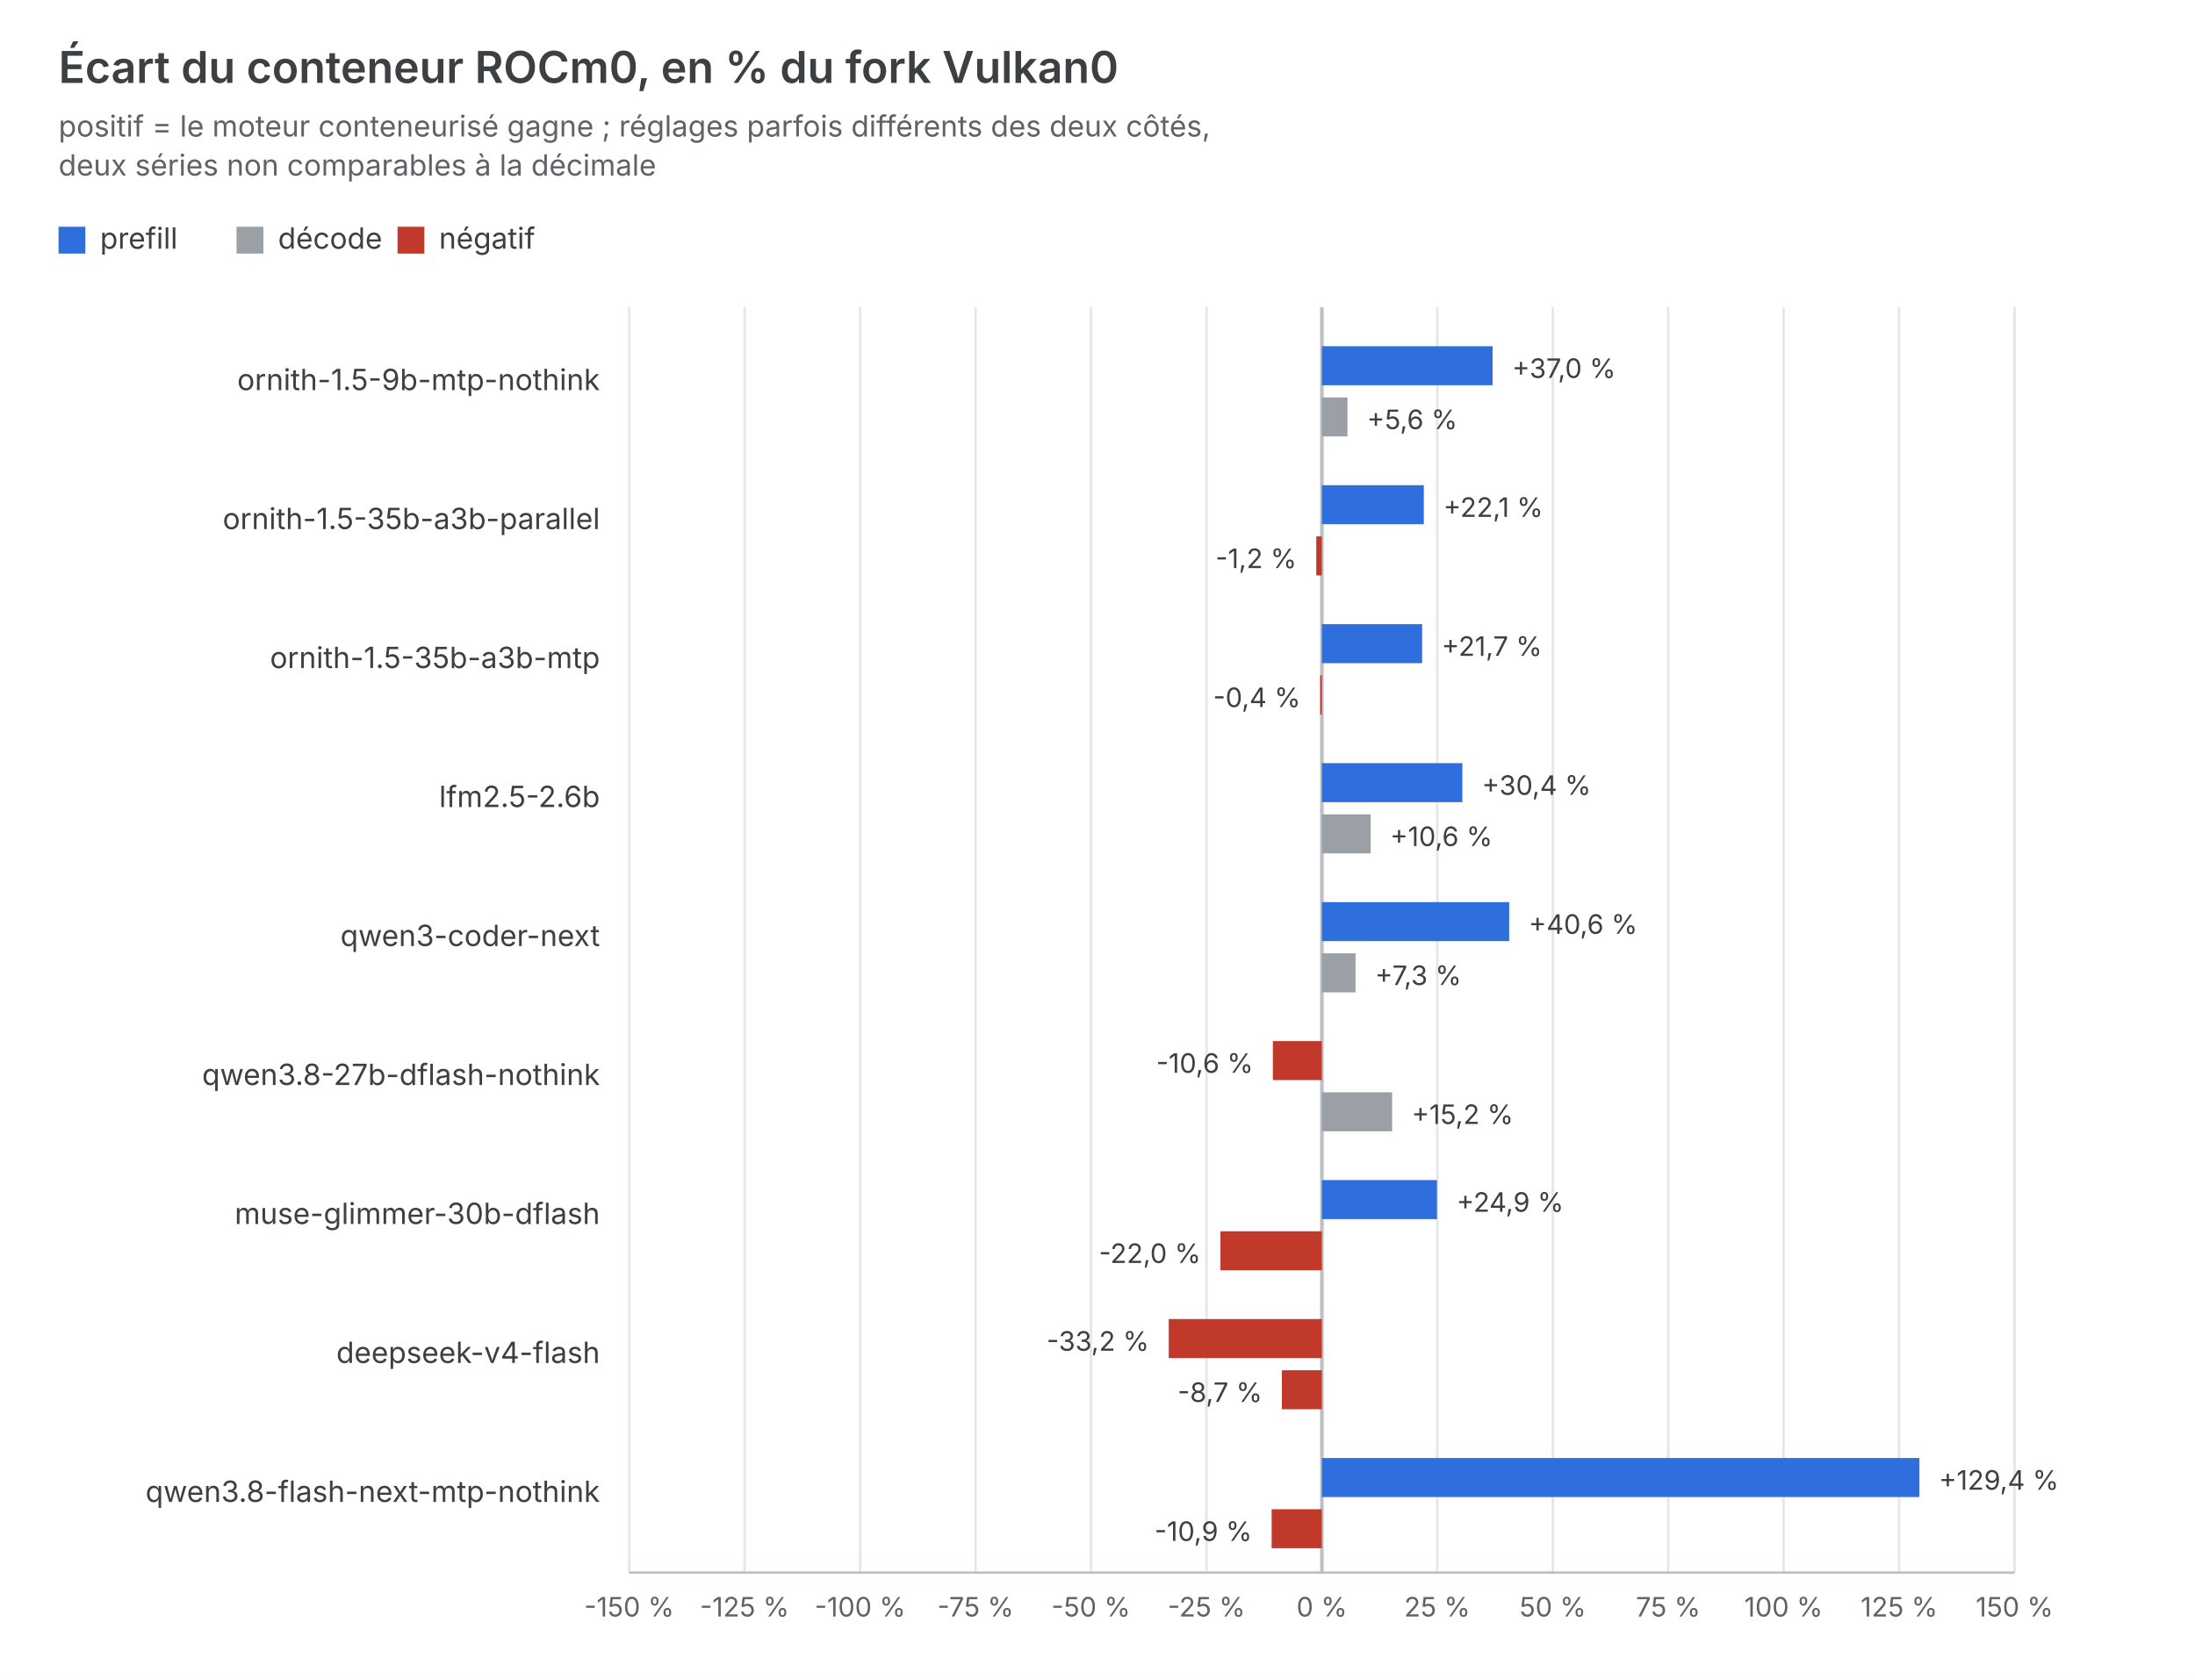
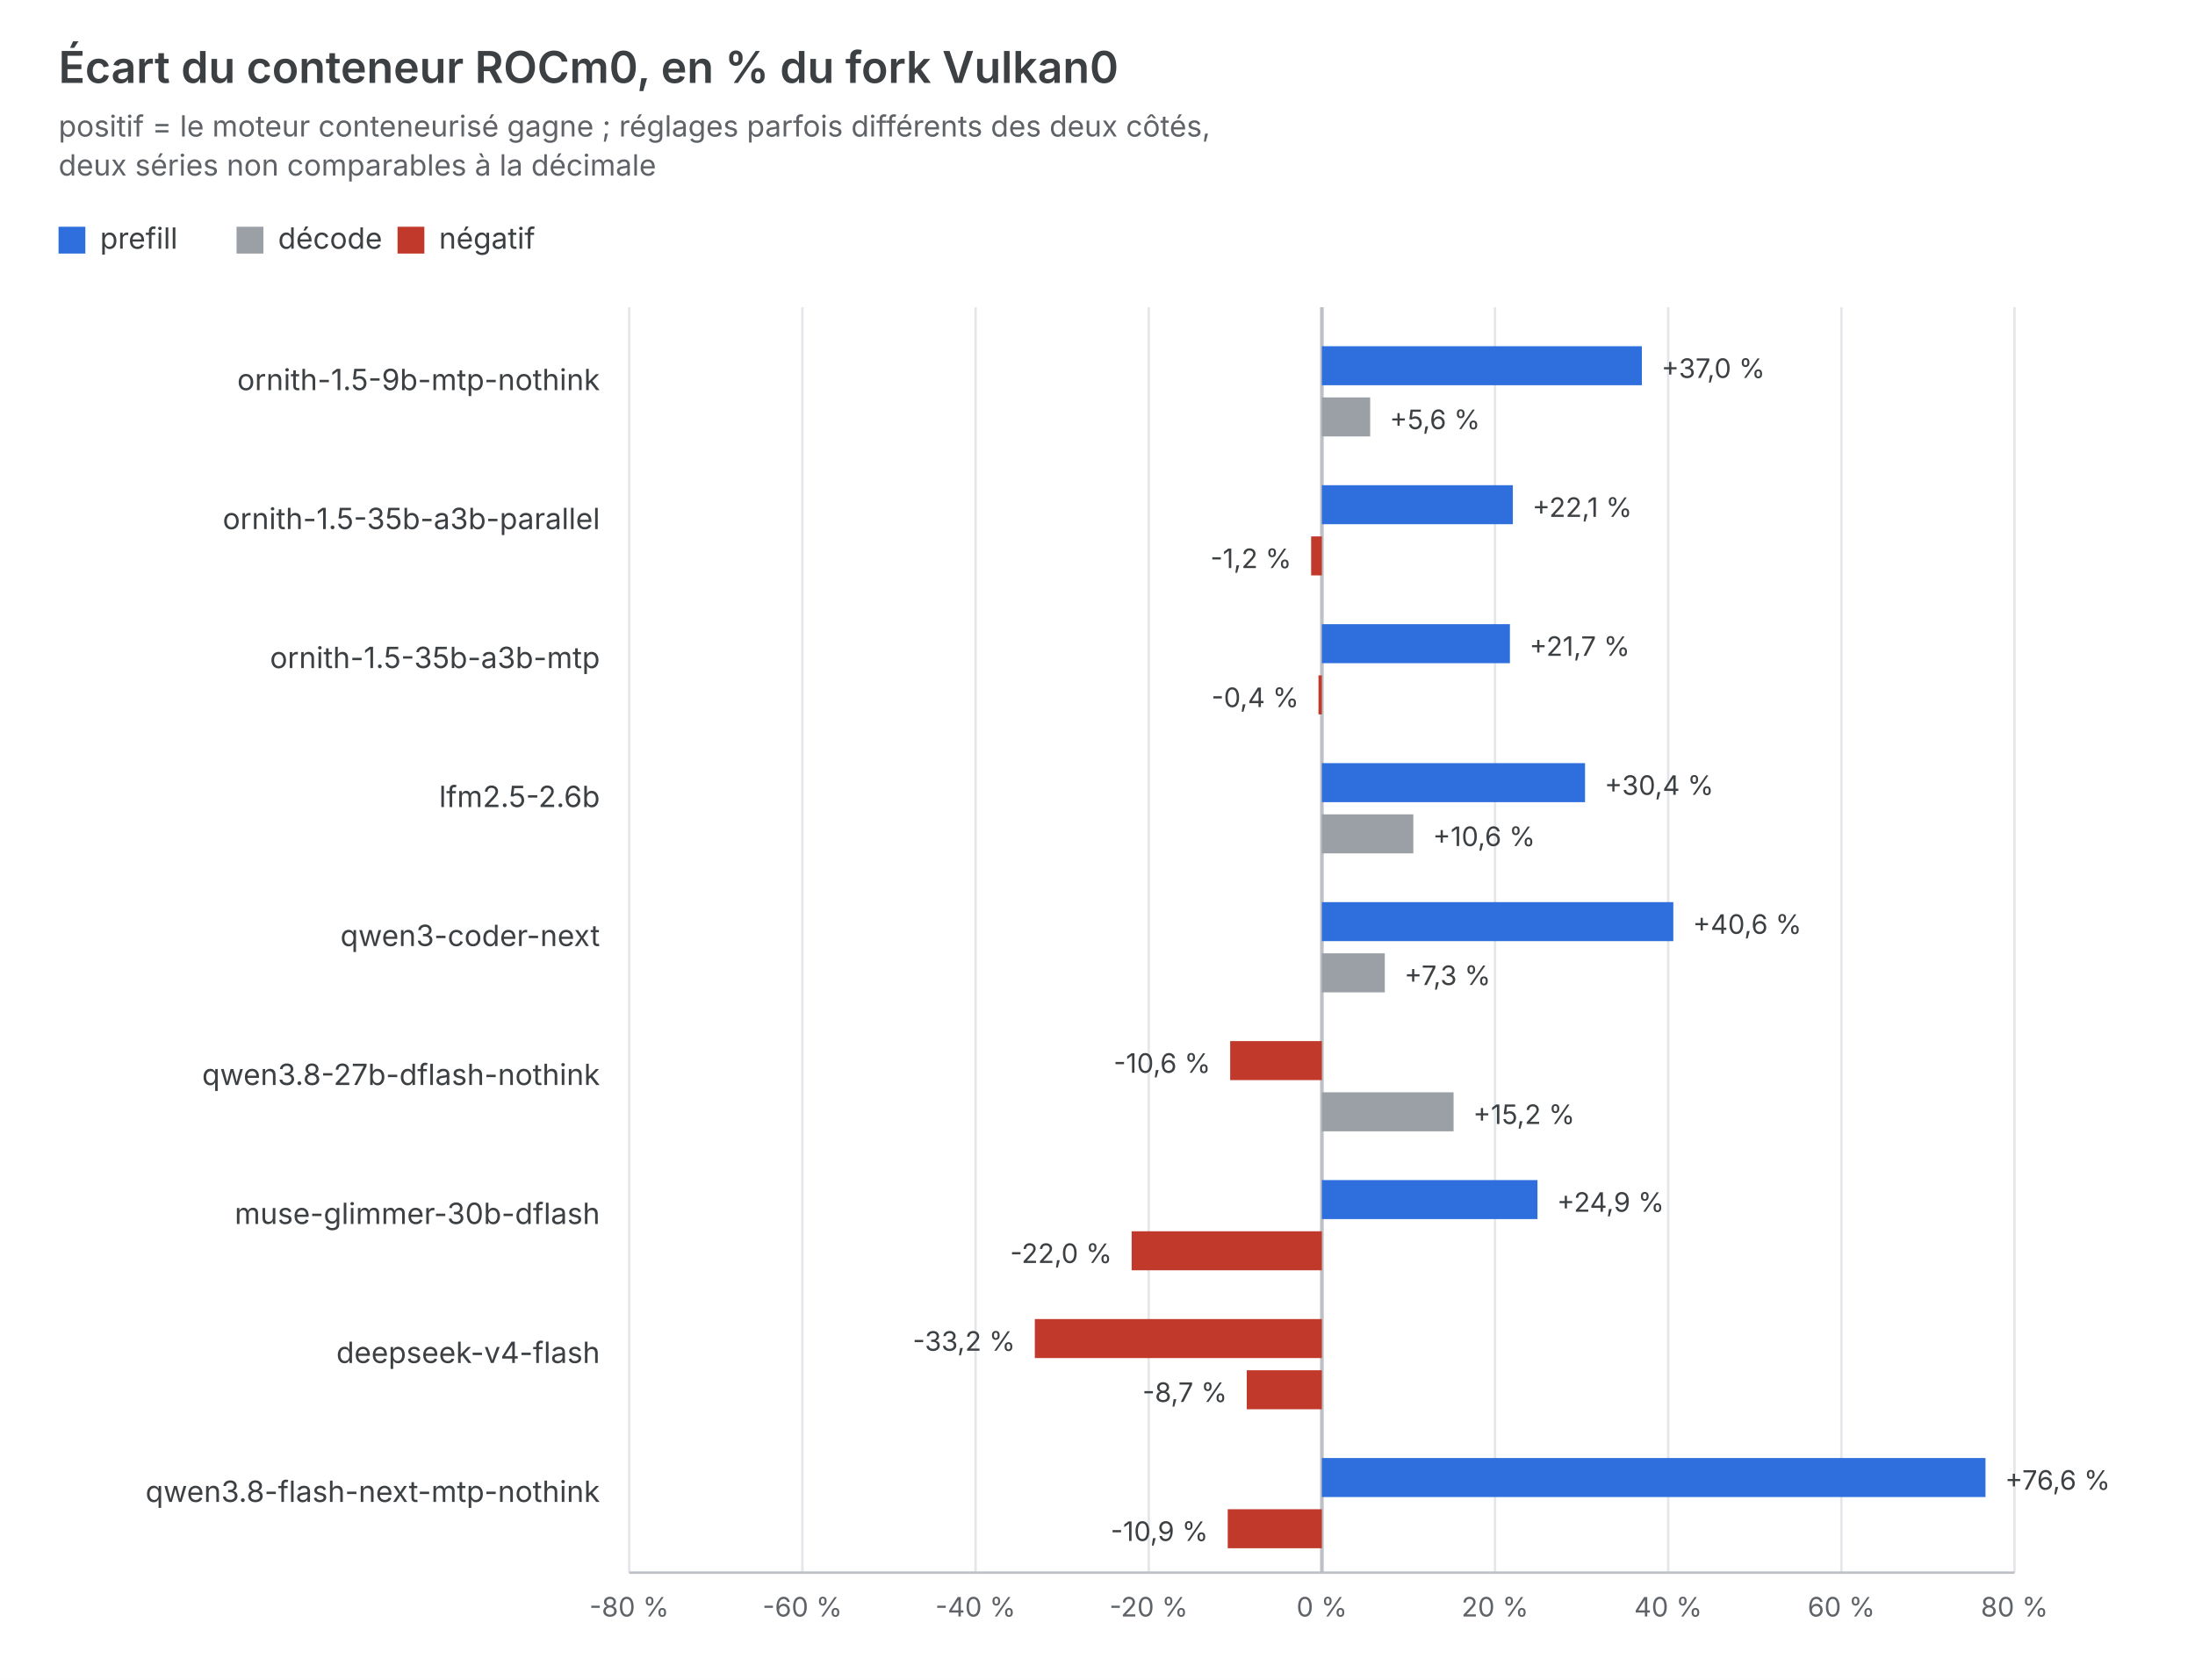
<svg xmlns="http://www.w3.org/2000/svg" width="900" height="689" viewBox="0 0 900 689" role="img" aria-label="Écart du conteneur ROCm0, en % du fork Vulkan0">
  <rect x="0" y="0" width="900" height="689" fill="#ffffff" />
  <text x="24.0" y="34.0" font-family="Inter, Helvetica, Arial, sans-serif" font-size="18" fill="#3c4043" text-anchor="start" font-weight="600">Écart du conteneur ROCm0, en % du fork Vulkan0</text>
  <text x="24.0" y="56.0" font-family="Inter, Helvetica, Arial, sans-serif" font-size="12" fill="#5f6368" text-anchor="start">positif = le moteur conteneurisé gagne ; réglages parfois différents des deux côtés,</text>
  <text x="24.0" y="72.0" font-family="Inter, Helvetica, Arial, sans-serif" font-size="12" fill="#5f6368" text-anchor="start">deux séries non comparables à la décimale</text>
  <rect x="24.0" y="93.0" width="11" height="11" fill="#2f6fdd" />
  <text x="41.0" y="102.0" font-family="Inter, Helvetica, Arial, sans-serif" font-size="12" fill="#3c4043" text-anchor="start">prefill</text>
  <rect x="97.0" y="93.0" width="11" height="11" fill="#9aa0a6" />
  <text x="114.0" y="102.0" font-family="Inter, Helvetica, Arial, sans-serif" font-size="12" fill="#3c4043" text-anchor="start">décode</text>
  <rect x="163.0" y="93.0" width="11" height="11" fill="#c0392b" />
  <text x="180.0" y="102.0" font-family="Inter, Helvetica, Arial, sans-serif" font-size="12" fill="#3c4043" text-anchor="start">négatif</text>
  <line x1="258.0" y1="126.0" x2="258.0" y2="645.0" stroke="#e4e6e9" stroke-width="1.0" />
-   <text x="258.0" y="663.0" font-family="Inter, Helvetica, Arial, sans-serif" font-size="11" fill="#5f6368" text-anchor="middle">-150 %</text>
-   <line x1="305.3" y1="126.0" x2="305.3" y2="645.0" stroke="#e4e6e9" stroke-width="1.0" />
-   <text x="305.3" y="663.0" font-family="Inter, Helvetica, Arial, sans-serif" font-size="11" fill="#5f6368" text-anchor="middle">-125 %</text>
-   <line x1="352.7" y1="126.0" x2="352.7" y2="645.0" stroke="#e4e6e9" stroke-width="1.0" />
-   <text x="352.7" y="663.0" font-family="Inter, Helvetica, Arial, sans-serif" font-size="11" fill="#5f6368" text-anchor="middle">-100 %</text>
+   <text x="258.0" y="663.0" font-family="Inter, Helvetica, Arial, sans-serif" font-size="11" fill="#5f6368" text-anchor="middle">-80 %</text>
+   <line x1="329.0" y1="126.0" x2="329.0" y2="645.0" stroke="#e4e6e9" stroke-width="1.0" />
+   <text x="329.0" y="663.0" font-family="Inter, Helvetica, Arial, sans-serif" font-size="11" fill="#5f6368" text-anchor="middle">-60 %</text>
  <line x1="400.0" y1="126.0" x2="400.0" y2="645.0" stroke="#e4e6e9" stroke-width="1.0" />
-   <text x="400.0" y="663.0" font-family="Inter, Helvetica, Arial, sans-serif" font-size="11" fill="#5f6368" text-anchor="middle">-75 %</text>
-   <line x1="447.3" y1="126.0" x2="447.3" y2="645.0" stroke="#e4e6e9" stroke-width="1.0" />
-   <text x="447.3" y="663.0" font-family="Inter, Helvetica, Arial, sans-serif" font-size="11" fill="#5f6368" text-anchor="middle">-50 %</text>
-   <line x1="494.7" y1="126.0" x2="494.7" y2="645.0" stroke="#e4e6e9" stroke-width="1.0" />
-   <text x="494.7" y="663.0" font-family="Inter, Helvetica, Arial, sans-serif" font-size="11" fill="#5f6368" text-anchor="middle">-25 %</text>
+   <text x="400.0" y="663.0" font-family="Inter, Helvetica, Arial, sans-serif" font-size="11" fill="#5f6368" text-anchor="middle">-40 %</text>
+   <line x1="471.0" y1="126.0" x2="471.0" y2="645.0" stroke="#e4e6e9" stroke-width="1.0" />
+   <text x="471.0" y="663.0" font-family="Inter, Helvetica, Arial, sans-serif" font-size="11" fill="#5f6368" text-anchor="middle">-20 %</text>
  <line x1="542.0" y1="126.0" x2="542.0" y2="645.0" stroke="#e4e6e9" stroke-width="1.0" />
  <text x="542.0" y="663.0" font-family="Inter, Helvetica, Arial, sans-serif" font-size="11" fill="#5f6368" text-anchor="middle">0 %</text>
-   <line x1="589.3" y1="126.0" x2="589.3" y2="645.0" stroke="#e4e6e9" stroke-width="1.0" />
-   <text x="589.3" y="663.0" font-family="Inter, Helvetica, Arial, sans-serif" font-size="11" fill="#5f6368" text-anchor="middle">25 %</text>
-   <line x1="636.7" y1="126.0" x2="636.7" y2="645.0" stroke="#e4e6e9" stroke-width="1.0" />
-   <text x="636.7" y="663.0" font-family="Inter, Helvetica, Arial, sans-serif" font-size="11" fill="#5f6368" text-anchor="middle">50 %</text>
+   <line x1="613.0" y1="126.0" x2="613.0" y2="645.0" stroke="#e4e6e9" stroke-width="1.0" />
+   <text x="613.0" y="663.0" font-family="Inter, Helvetica, Arial, sans-serif" font-size="11" fill="#5f6368" text-anchor="middle">20 %</text>
  <line x1="684.0" y1="126.0" x2="684.0" y2="645.0" stroke="#e4e6e9" stroke-width="1.0" />
-   <text x="684.0" y="663.0" font-family="Inter, Helvetica, Arial, sans-serif" font-size="11" fill="#5f6368" text-anchor="middle">75 %</text>
-   <line x1="731.3" y1="126.0" x2="731.3" y2="645.0" stroke="#e4e6e9" stroke-width="1.0" />
-   <text x="731.3" y="663.0" font-family="Inter, Helvetica, Arial, sans-serif" font-size="11" fill="#5f6368" text-anchor="middle">100 %</text>
-   <line x1="778.7" y1="126.0" x2="778.7" y2="645.0" stroke="#e4e6e9" stroke-width="1.0" />
-   <text x="778.7" y="663.0" font-family="Inter, Helvetica, Arial, sans-serif" font-size="11" fill="#5f6368" text-anchor="middle">125 %</text>
+   <text x="684.0" y="663.0" font-family="Inter, Helvetica, Arial, sans-serif" font-size="11" fill="#5f6368" text-anchor="middle">40 %</text>
+   <line x1="755.0" y1="126.0" x2="755.0" y2="645.0" stroke="#e4e6e9" stroke-width="1.0" />
+   <text x="755.0" y="663.0" font-family="Inter, Helvetica, Arial, sans-serif" font-size="11" fill="#5f6368" text-anchor="middle">60 %</text>
  <line x1="826.0" y1="126.0" x2="826.0" y2="645.0" stroke="#e4e6e9" stroke-width="1.0" />
-   <text x="826.0" y="663.0" font-family="Inter, Helvetica, Arial, sans-serif" font-size="11" fill="#5f6368" text-anchor="middle">150 %</text>
+   <text x="826.0" y="663.0" font-family="Inter, Helvetica, Arial, sans-serif" font-size="11" fill="#5f6368" text-anchor="middle">80 %</text>
  <line x1="258.0" y1="645.0" x2="826.0" y2="645.0" stroke="#bdc1c6" stroke-width="1.0" />
  <line x1="542.0" y1="126.0" x2="542.0" y2="645.0" stroke="#bdc1c6" stroke-width="1.5" />
  <text x="246.0" y="160.0" font-family="Inter, Helvetica, Arial, sans-serif" font-size="12" fill="#3c4043" text-anchor="end">ornith-1.5-9b-mtp-nothink</text>
-   <rect x="542.0" y="142.0" width="70.0" height="16.0" fill="#2f6fdd" />
-   <text x="620.0" y="155.0" font-family="Inter, Helvetica, Arial, sans-serif" font-size="11" fill="#3c4043" text-anchor="start">+37,0 %</text>
-   <rect x="542.0" y="163.0" width="10.5" height="16.0" fill="#9aa0a6" />
-   <text x="560.5" y="176.0" font-family="Inter, Helvetica, Arial, sans-serif" font-size="11" fill="#3c4043" text-anchor="start">+5,6 %</text>
+   <rect x="542.0" y="142.0" width="131.2" height="16.0" fill="#2f6fdd" />
+   <text x="681.2" y="155.0" font-family="Inter, Helvetica, Arial, sans-serif" font-size="11" fill="#3c4043" text-anchor="start">+37,0 %</text>
+   <rect x="542.0" y="163.0" width="19.8" height="16.0" fill="#9aa0a6" />
+   <text x="569.8" y="176.0" font-family="Inter, Helvetica, Arial, sans-serif" font-size="11" fill="#3c4043" text-anchor="start">+5,6 %</text>
  <text x="246.0" y="217.0" font-family="Inter, Helvetica, Arial, sans-serif" font-size="12" fill="#3c4043" text-anchor="end">ornith-1.5-35b-a3b-parallel</text>
-   <rect x="542.0" y="199.0" width="41.8" height="16.0" fill="#2f6fdd" />
-   <text x="591.8" y="212.0" font-family="Inter, Helvetica, Arial, sans-serif" font-size="11" fill="#3c4043" text-anchor="start">+22,1 %</text>
-   <rect x="539.7" y="220.0" width="2.3" height="16.0" fill="#c0392b" />
-   <text x="531.7" y="233.0" font-family="Inter, Helvetica, Arial, sans-serif" font-size="11" fill="#3c4043" text-anchor="end">-1,2 %</text>
+   <rect x="542.0" y="199.0" width="78.3" height="16.0" fill="#2f6fdd" />
+   <text x="628.3" y="212.0" font-family="Inter, Helvetica, Arial, sans-serif" font-size="11" fill="#3c4043" text-anchor="start">+22,1 %</text>
+   <rect x="537.6" y="220.0" width="4.4" height="16.0" fill="#c0392b" />
+   <text x="529.6" y="233.0" font-family="Inter, Helvetica, Arial, sans-serif" font-size="11" fill="#3c4043" text-anchor="end">-1,2 %</text>
  <text x="246.0" y="274.0" font-family="Inter, Helvetica, Arial, sans-serif" font-size="12" fill="#3c4043" text-anchor="end">ornith-1.5-35b-a3b-mtp</text>
-   <rect x="542.0" y="256.0" width="41.1" height="16.0" fill="#2f6fdd" />
-   <text x="591.1" y="269.0" font-family="Inter, Helvetica, Arial, sans-serif" font-size="11" fill="#3c4043" text-anchor="start">+21,7 %</text>
-   <rect x="541.3" y="277.0" width="0.7" height="16.0" fill="#c0392b" />
-   <text x="533.3" y="290.0" font-family="Inter, Helvetica, Arial, sans-serif" font-size="11" fill="#3c4043" text-anchor="end">-0,4 %</text>
+   <rect x="542.0" y="256.0" width="77.1" height="16.0" fill="#2f6fdd" />
+   <text x="627.1" y="269.0" font-family="Inter, Helvetica, Arial, sans-serif" font-size="11" fill="#3c4043" text-anchor="start">+21,7 %</text>
+   <rect x="540.6" y="277.0" width="1.4" height="16.0" fill="#c0392b" />
+   <text x="532.6" y="290.0" font-family="Inter, Helvetica, Arial, sans-serif" font-size="11" fill="#3c4043" text-anchor="end">-0,4 %</text>
  <text x="246.0" y="331.0" font-family="Inter, Helvetica, Arial, sans-serif" font-size="12" fill="#3c4043" text-anchor="end">lfm2.5-2.6b</text>
-   <rect x="542.0" y="313.0" width="57.6" height="16.0" fill="#2f6fdd" />
-   <text x="607.6" y="326.0" font-family="Inter, Helvetica, Arial, sans-serif" font-size="11" fill="#3c4043" text-anchor="start">+30,4 %</text>
-   <rect x="542.0" y="334.0" width="20.0" height="16.0" fill="#9aa0a6" />
-   <text x="570.0" y="347.0" font-family="Inter, Helvetica, Arial, sans-serif" font-size="11" fill="#3c4043" text-anchor="start">+10,6 %</text>
+   <rect x="542.0" y="313.0" width="107.9" height="16.0" fill="#2f6fdd" />
+   <text x="657.9" y="326.0" font-family="Inter, Helvetica, Arial, sans-serif" font-size="11" fill="#3c4043" text-anchor="start">+30,4 %</text>
+   <rect x="542.0" y="334.0" width="37.5" height="16.0" fill="#9aa0a6" />
+   <text x="587.5" y="347.0" font-family="Inter, Helvetica, Arial, sans-serif" font-size="11" fill="#3c4043" text-anchor="start">+10,6 %</text>
  <text x="246.0" y="388.0" font-family="Inter, Helvetica, Arial, sans-serif" font-size="12" fill="#3c4043" text-anchor="end">qwen3-coder-next</text>
-   <rect x="542.0" y="370.0" width="76.8" height="16.0" fill="#2f6fdd" />
-   <text x="626.8" y="383.0" font-family="Inter, Helvetica, Arial, sans-serif" font-size="11" fill="#3c4043" text-anchor="start">+40,6 %</text>
-   <rect x="542.0" y="391.0" width="13.8" height="16.0" fill="#9aa0a6" />
-   <text x="563.8" y="404.0" font-family="Inter, Helvetica, Arial, sans-serif" font-size="11" fill="#3c4043" text-anchor="start">+7,3 %</text>
+   <rect x="542.0" y="370.0" width="144.1" height="16.0" fill="#2f6fdd" />
+   <text x="694.1" y="383.0" font-family="Inter, Helvetica, Arial, sans-serif" font-size="11" fill="#3c4043" text-anchor="start">+40,6 %</text>
+   <rect x="542.0" y="391.0" width="25.8" height="16.0" fill="#9aa0a6" />
+   <text x="575.8" y="404.0" font-family="Inter, Helvetica, Arial, sans-serif" font-size="11" fill="#3c4043" text-anchor="start">+7,3 %</text>
  <text x="246.0" y="445.0" font-family="Inter, Helvetica, Arial, sans-serif" font-size="12" fill="#3c4043" text-anchor="end">qwen3.8-27b-dflash-nothink</text>
-   <rect x="521.9" y="427.0" width="20.1" height="16.0" fill="#c0392b" />
-   <text x="513.9" y="440.0" font-family="Inter, Helvetica, Arial, sans-serif" font-size="11" fill="#3c4043" text-anchor="end">-10,6 %</text>
-   <rect x="542.0" y="448.0" width="28.8" height="16.0" fill="#9aa0a6" />
-   <text x="578.8" y="461.0" font-family="Inter, Helvetica, Arial, sans-serif" font-size="11" fill="#3c4043" text-anchor="start">+15,2 %</text>
+   <rect x="504.4" y="427.0" width="37.6" height="16.0" fill="#c0392b" />
+   <text x="496.4" y="440.0" font-family="Inter, Helvetica, Arial, sans-serif" font-size="11" fill="#3c4043" text-anchor="end">-10,6 %</text>
+   <rect x="542.0" y="448.0" width="54.0" height="16.0" fill="#9aa0a6" />
+   <text x="604.0" y="461.0" font-family="Inter, Helvetica, Arial, sans-serif" font-size="11" fill="#3c4043" text-anchor="start">+15,2 %</text>
  <text x="246.0" y="502.0" font-family="Inter, Helvetica, Arial, sans-serif" font-size="12" fill="#3c4043" text-anchor="end">muse-glimmer-30b-dflash</text>
-   <rect x="542.0" y="484.0" width="47.2" height="16.0" fill="#2f6fdd" />
-   <text x="597.2" y="497.0" font-family="Inter, Helvetica, Arial, sans-serif" font-size="11" fill="#3c4043" text-anchor="start">+24,9 %</text>
-   <rect x="500.4" y="505.0" width="41.6" height="16.0" fill="#c0392b" />
-   <text x="492.4" y="518.0" font-family="Inter, Helvetica, Arial, sans-serif" font-size="11" fill="#3c4043" text-anchor="end">-22,0 %</text>
+   <rect x="542.0" y="484.0" width="88.4" height="16.0" fill="#2f6fdd" />
+   <text x="638.4" y="497.0" font-family="Inter, Helvetica, Arial, sans-serif" font-size="11" fill="#3c4043" text-anchor="start">+24,9 %</text>
+   <rect x="464.0" y="505.0" width="78.0" height="16.0" fill="#c0392b" />
+   <text x="456.0" y="518.0" font-family="Inter, Helvetica, Arial, sans-serif" font-size="11" fill="#3c4043" text-anchor="end">-22,0 %</text>
  <text x="246.0" y="559.0" font-family="Inter, Helvetica, Arial, sans-serif" font-size="12" fill="#3c4043" text-anchor="end">deepseek-v4-flash</text>
-   <rect x="479.2" y="541.0" width="62.8" height="16.0" fill="#c0392b" />
-   <text x="471.2" y="554.0" font-family="Inter, Helvetica, Arial, sans-serif" font-size="11" fill="#3c4043" text-anchor="end">-33,2 %</text>
-   <rect x="525.6" y="562.0" width="16.4" height="16.0" fill="#c0392b" />
-   <text x="517.6" y="575.0" font-family="Inter, Helvetica, Arial, sans-serif" font-size="11" fill="#3c4043" text-anchor="end">-8,7 %</text>
+   <rect x="424.3" y="541.0" width="117.7" height="16.0" fill="#c0392b" />
+   <text x="416.3" y="554.0" font-family="Inter, Helvetica, Arial, sans-serif" font-size="11" fill="#3c4043" text-anchor="end">-33,2 %</text>
+   <rect x="511.2" y="562.0" width="30.8" height="16.0" fill="#c0392b" />
+   <text x="503.2" y="575.0" font-family="Inter, Helvetica, Arial, sans-serif" font-size="11" fill="#3c4043" text-anchor="end">-8,7 %</text>
  <text x="246.0" y="616.0" font-family="Inter, Helvetica, Arial, sans-serif" font-size="12" fill="#3c4043" text-anchor="end">qwen3.8-flash-next-mtp-nothink</text>
-   <rect x="542.0" y="598.0" width="245.0" height="16.0" fill="#2f6fdd" />
-   <text x="795.0" y="611.0" font-family="Inter, Helvetica, Arial, sans-serif" font-size="11" fill="#3c4043" text-anchor="start">+129,4 %</text>
-   <rect x="521.4" y="619.0" width="20.6" height="16.0" fill="#c0392b" />
-   <text x="513.4" y="632.0" font-family="Inter, Helvetica, Arial, sans-serif" font-size="11" fill="#3c4043" text-anchor="end">-10,9 %</text>
+   <rect x="542.0" y="598.0" width="272.1" height="16.0" fill="#2f6fdd" />
+   <text x="822.1" y="611.0" font-family="Inter, Helvetica, Arial, sans-serif" font-size="11" fill="#3c4043" text-anchor="start">+76,6 %</text>
+   <rect x="503.4" y="619.0" width="38.6" height="16.0" fill="#c0392b" />
+   <text x="495.4" y="632.0" font-family="Inter, Helvetica, Arial, sans-serif" font-size="11" fill="#3c4043" text-anchor="end">-10,9 %</text>
</svg>
